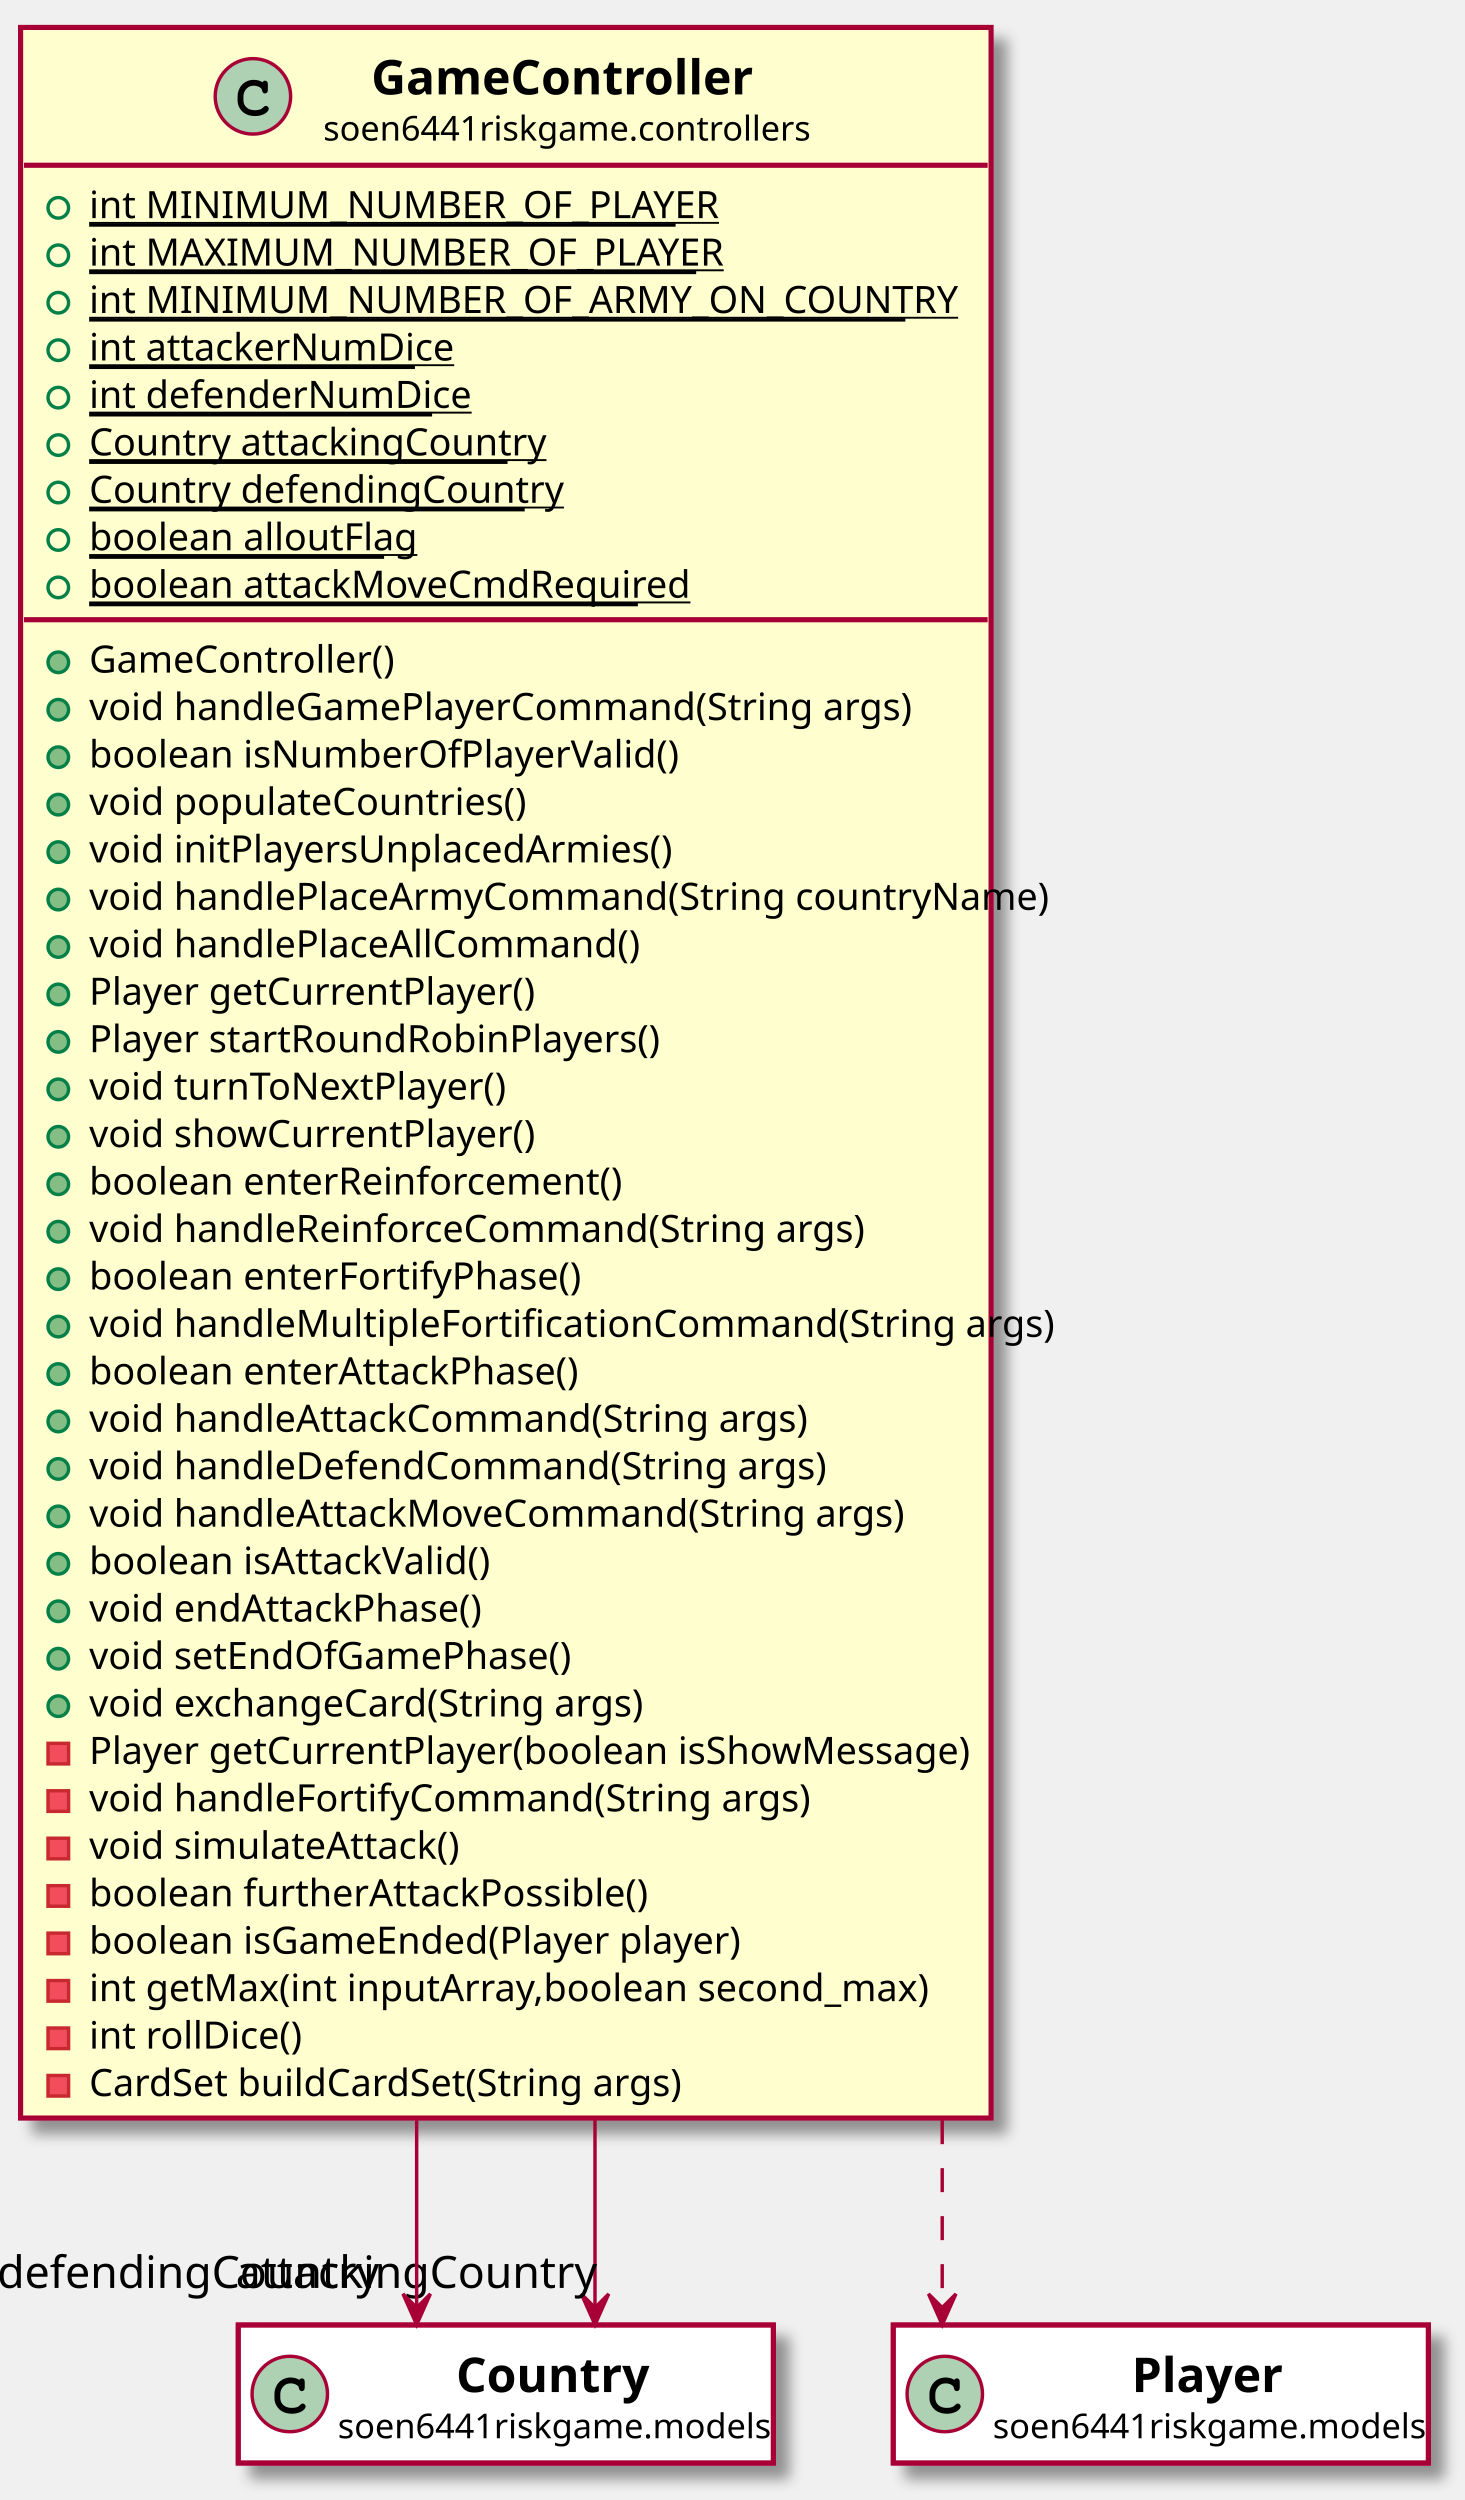
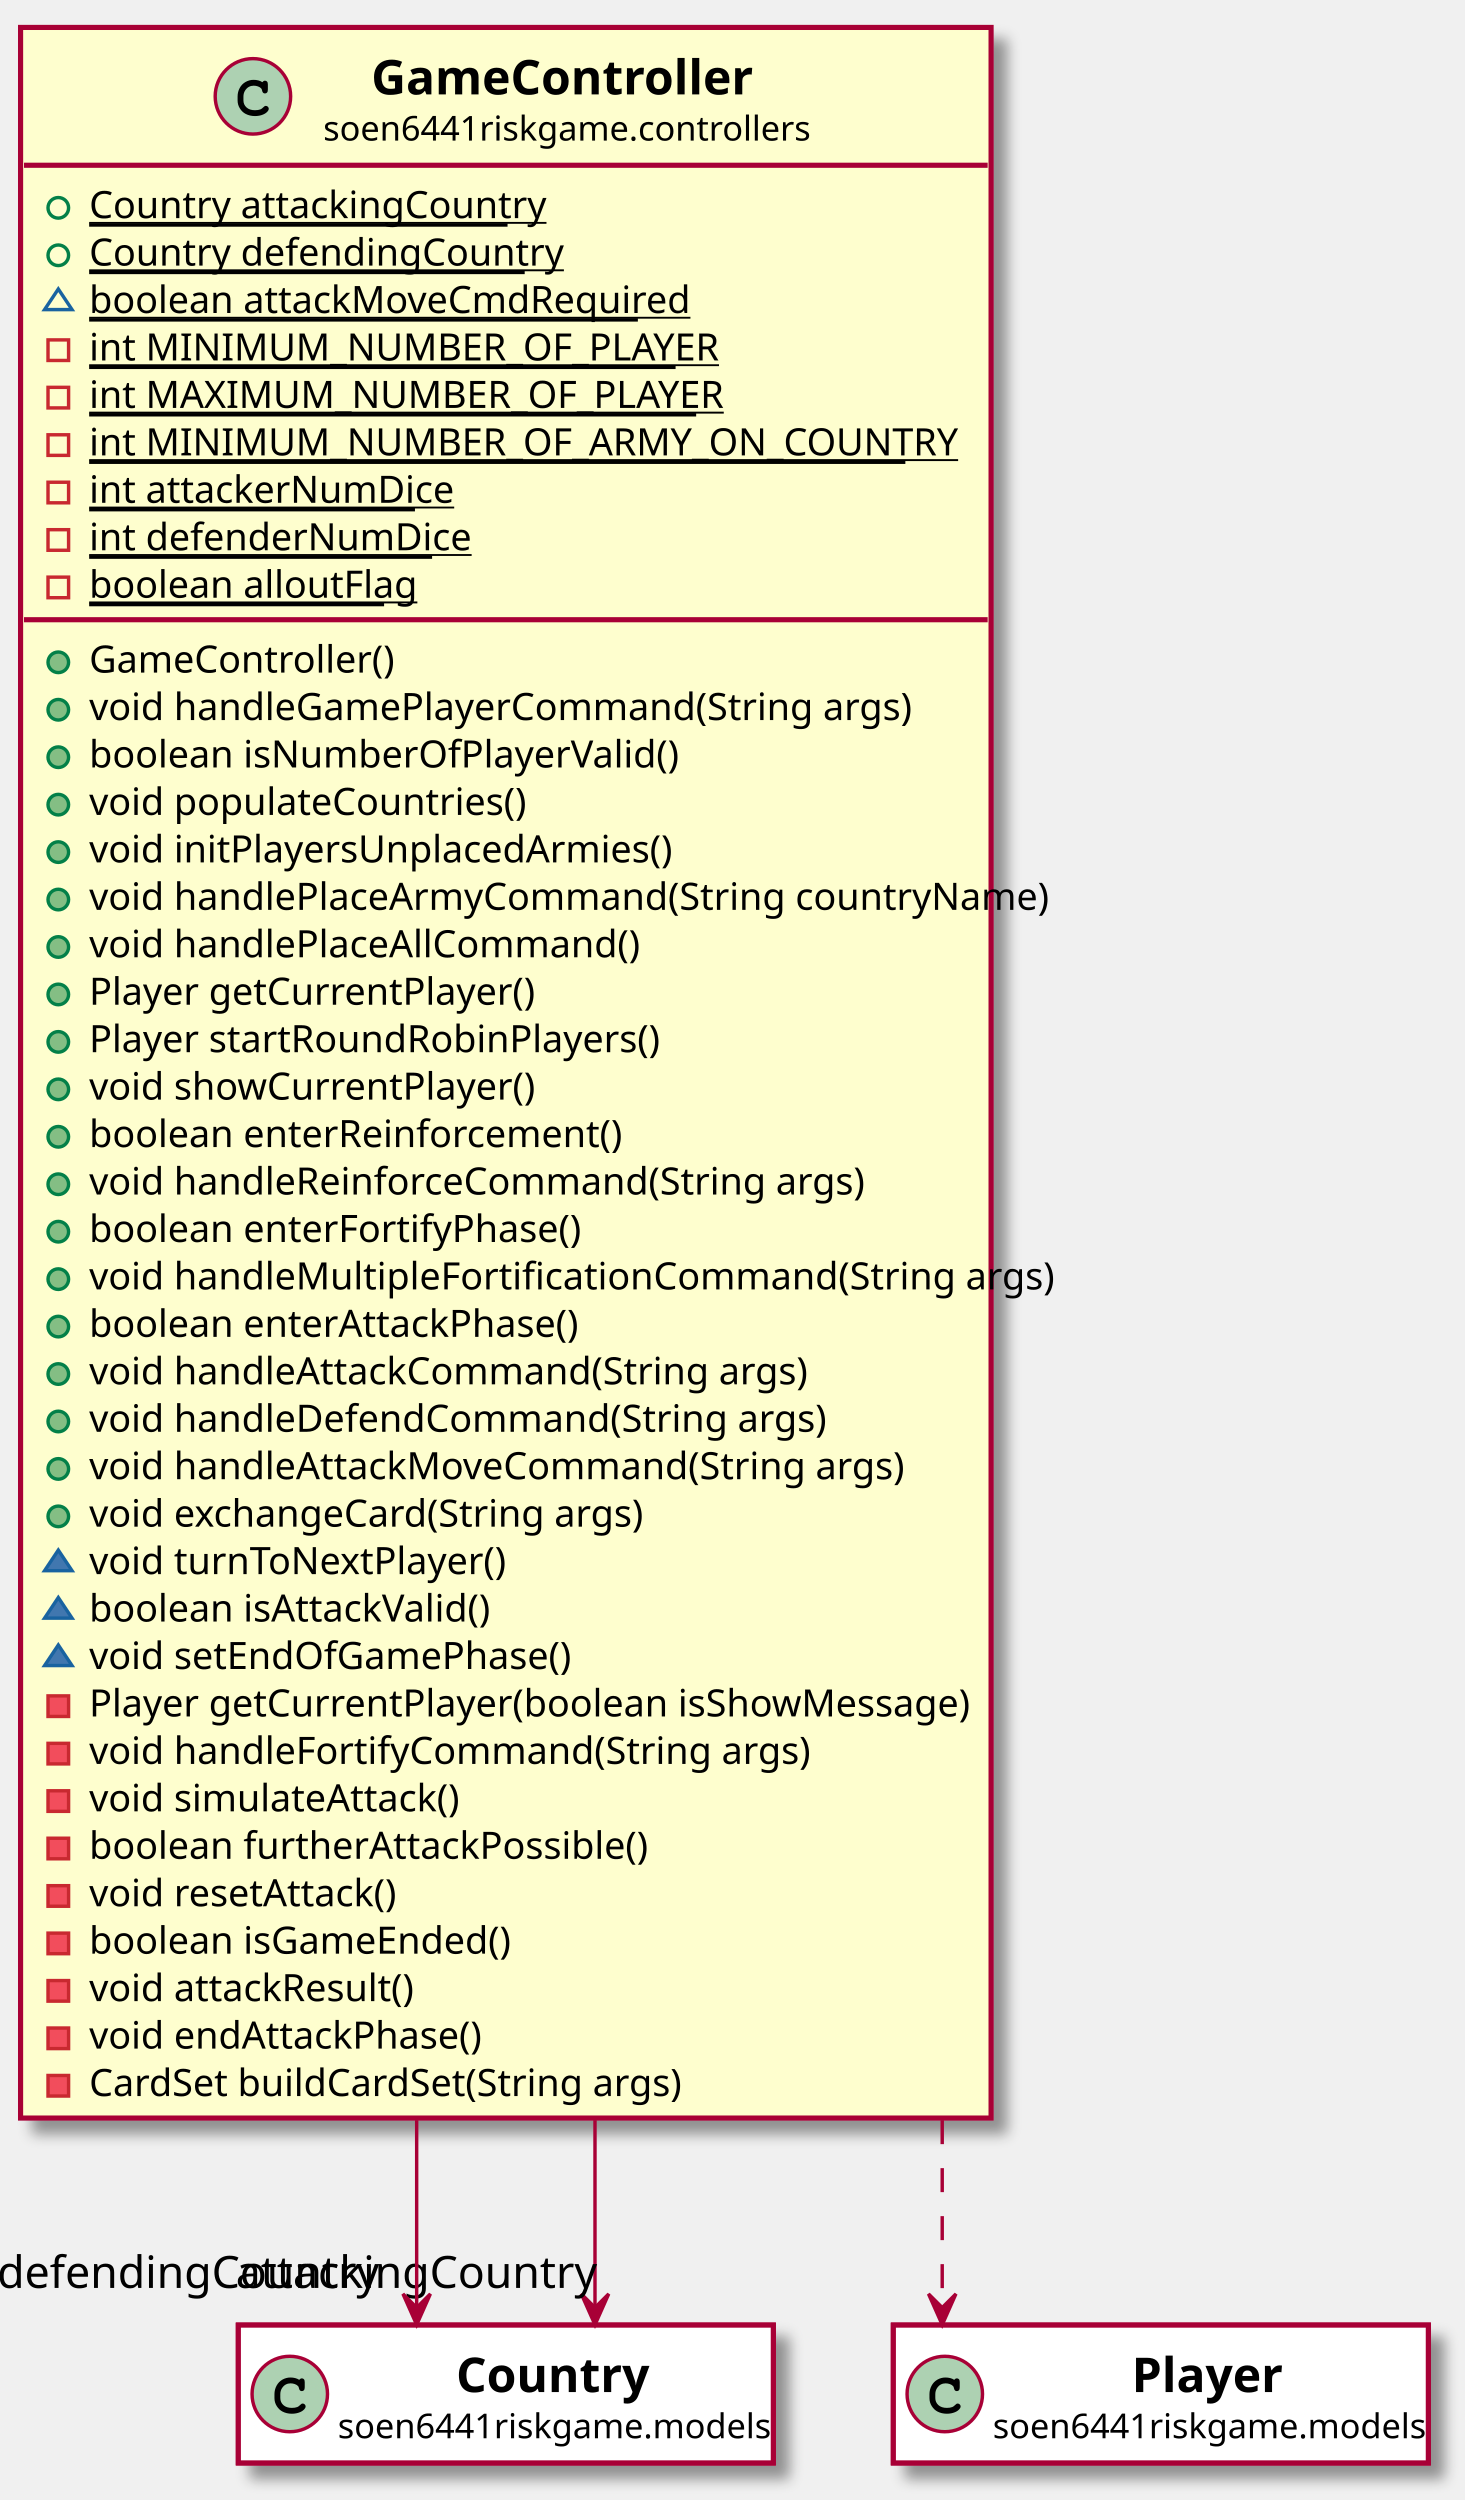
<svg xmlns="http://www.w3.org/2000/svg" xmlns:xlink="http://www.w3.org/1999/xlink" contentScriptType="application/ecmascript" contentStyleType="text/css" height="729px" preserveAspectRatio="none" style="width:427px;height:729px;" version="1.1" viewBox="0 0 427 729" width="427px" zoomAndPan="magnify">
  <defs>
-     <filter height="300%" id="f15xtv3xwzz7qy" width="300%" x="-1" y="-1">
+     <filter height="300%" id="f1ldg6fe9u7gt3" width="300%" x="-1" y="-1">
      <feGaussianBlur result="blurOut" stdDeviation="2.0" />
      <feColorMatrix in="blurOut" result="blurOut2" type="matrix" values="0 0 0 0 0 0 0 0 0 0 0 0 0 0 0 0 0 0 .4 0" />
      <feOffset dx="4.0" dy="4.0" in="blurOut2" result="blurOut3" />
      <feBlend in="SourceGraphic" in2="blurOut3" mode="normal" />
    </filter>
  </defs>
  <g>
    <a target="_parent" xlink:actuate="onRequest" xlink:href="../../soen6441riskgame/controllers/GameController.html" xlink:show="new" xlink:title="soen6441riskgame.controllers.GameController" xlink:type="simple">
-       <rect fill="#FEFECE" filter="url(#f15xtv3xwzz7qy)" height="609.625" id="soen6441riskgame.controllers.GameController" style="stroke: #A80036; stroke-width: 1.5;" width="283" x="6" y="8" />
+       <rect fill="#FEFECE" filter="url(#f1ldg6fe9u7gt3)" height="609.625" id="soen6441riskgame.controllers.GameController" style="stroke: #A80036; stroke-width: 1.5;" width="283" x="6" y="8" />
      <ellipse cx="73.75" cy="28.094" fill="#ADD1B2" rx="11" ry="11" style="stroke: #A80036; stroke-width: 1.0;" />
      <path d="M76.516,23.969 Q76.672,23.75 76.859,23.641 Q77.047,23.531 77.266,23.531 Q77.641,23.531 77.875,23.789 Q78.109,24.047 78.109,24.656 L78.109,26.109 Q78.109,26.719 77.875,26.984 Q77.641,27.25 77.266,27.25 Q76.922,27.25 76.719,27.047 Q76.516,26.859 76.406,26.344 Q76.359,25.984 76.172,25.797 Q75.844,25.422 75.234,25.203 Q74.625,24.984 74,24.984 Q73.234,24.984 72.602,25.312 Q71.969,25.641 71.477,26.391 Q70.984,27.141 70.984,28.172 L70.984,29.266 Q70.984,30.5 71.875,31.32 Q72.766,32.141 74.359,32.141 Q75.297,32.141 75.953,31.891 Q76.344,31.734 76.766,31.297 Q77.031,31.031 77.18,30.953 Q77.328,30.875 77.531,30.875 Q77.859,30.875 78.117,31.133 Q78.375,31.391 78.375,31.734 Q78.375,32.078 78.031,32.484 Q77.531,33.062 76.734,33.391 Q75.656,33.844 74.359,33.844 Q72.844,33.844 71.641,33.219 Q70.656,32.719 69.969,31.648 Q69.281,30.578 69.281,29.297 L69.281,28.141 Q69.281,26.812 69.898,25.664 Q70.516,24.516 71.609,23.898 Q72.703,23.281 73.938,23.281 Q74.672,23.281 75.32,23.445 Q75.969,23.609 76.516,23.969 Z " />
      <text fill="#000000" font-family="sans-serif" font-size="14" font-weight="bold" lengthAdjust="spacingAndGlyphs" textLength="111" x="108.25" y="27.533">GameController</text>
      <text fill="#000000" font-family="sans-serif" font-size="10" lengthAdjust="spacingAndGlyphs" textLength="139" x="94.25" y="40.99">soen6441riskgame.controllers</text>
      <line style="stroke: #A80036; stroke-width: 1.5;" x1="7" x2="288" y1="48.188" y2="48.188" />
      <ellipse cx="17" cy="60.605" fill="none" rx="3" ry="3" style="stroke: #038048; stroke-width: 1.0;" />
-       <text fill="#000000" font-family="sans-serif" font-size="11" lengthAdjust="spacingAndGlyphs" text-decoration="underline" textLength="171" x="26" y="63.606">int MINIMUM_NUMBER_OF_PLAYER</text>
-       <line style="stroke: #000000; stroke-width: 1.0;" x1="26" x2="197" y1="65.606" y2="65.606" />
+       <text fill="#000000" font-family="sans-serif" font-size="11" lengthAdjust="spacingAndGlyphs" text-decoration="underline" textLength="122" x="26" y="63.606">Country attackingCountry</text>
+       <line style="stroke: #000000; stroke-width: 1.0;" x1="26" x2="148" y1="65.606" y2="65.606" />
      <ellipse cx="17" cy="74.441" fill="none" rx="3" ry="3" style="stroke: #038048; stroke-width: 1.0;" />
-       <text fill="#000000" font-family="sans-serif" font-size="11" lengthAdjust="spacingAndGlyphs" text-decoration="underline" textLength="177" x="26" y="77.442">int MAXIMUM_NUMBER_OF_PLAYER</text>
-       <line style="stroke: #000000; stroke-width: 1.0;" x1="26" x2="203" y1="79.442" y2="79.442" />
-       <ellipse cx="17" cy="88.277" fill="none" rx="3" ry="3" style="stroke: #038048; stroke-width: 1.0;" />
-       <text fill="#000000" font-family="sans-serif" font-size="11" lengthAdjust="spacingAndGlyphs" text-decoration="underline" textLength="238" x="26" y="91.278">int MINIMUM_NUMBER_OF_ARMY_ON_COUNTRY</text>
-       <line style="stroke: #000000; stroke-width: 1.0;" x1="26" x2="264" y1="93.278" y2="93.278" />
-       <ellipse cx="17" cy="102.113" fill="none" rx="3" ry="3" style="stroke: #038048; stroke-width: 1.0;" />
-       <text fill="#000000" font-family="sans-serif" font-size="11" lengthAdjust="spacingAndGlyphs" text-decoration="underline" textLength="95" x="26" y="105.114">int attackerNumDice</text>
-       <line style="stroke: #000000; stroke-width: 1.0;" x1="26" x2="121" y1="107.114" y2="107.114" />
-       <ellipse cx="17" cy="115.949" fill="none" rx="3" ry="3" style="stroke: #038048; stroke-width: 1.0;" />
-       <text fill="#000000" font-family="sans-serif" font-size="11" lengthAdjust="spacingAndGlyphs" text-decoration="underline" textLength="100" x="26" y="118.95">int defenderNumDice</text>
-       <line style="stroke: #000000; stroke-width: 1.0;" x1="26" x2="126" y1="120.95" y2="120.95" />
-       <ellipse cx="17" cy="129.785" fill="none" rx="3" ry="3" style="stroke: #038048; stroke-width: 1.0;" />
-       <text fill="#000000" font-family="sans-serif" font-size="11" lengthAdjust="spacingAndGlyphs" text-decoration="underline" textLength="122" x="26" y="132.786">Country attackingCountry</text>
-       <line style="stroke: #000000; stroke-width: 1.0;" x1="26" x2="148" y1="134.786" y2="134.786" />
-       <ellipse cx="17" cy="143.621" fill="none" rx="3" ry="3" style="stroke: #038048; stroke-width: 1.0;" />
-       <text fill="#000000" font-family="sans-serif" font-size="11" lengthAdjust="spacingAndGlyphs" text-decoration="underline" textLength="127" x="26" y="146.622">Country defendingCountry</text>
-       <line style="stroke: #000000; stroke-width: 1.0;" x1="26" x2="153" y1="148.622" y2="148.622" />
-       <ellipse cx="17" cy="157.457" fill="none" rx="3" ry="3" style="stroke: #038048; stroke-width: 1.0;" />
-       <text fill="#000000" font-family="sans-serif" font-size="11" lengthAdjust="spacingAndGlyphs" text-decoration="underline" textLength="86" x="26" y="160.458">boolean alloutFlag</text>
-       <line style="stroke: #000000; stroke-width: 1.0;" x1="26" x2="112" y1="162.458" y2="162.458" />
-       <ellipse cx="17" cy="171.293" fill="none" rx="3" ry="3" style="stroke: #038048; stroke-width: 1.0;" />
-       <text fill="#000000" font-family="sans-serif" font-size="11" lengthAdjust="spacingAndGlyphs" text-decoration="underline" textLength="160" x="26" y="174.294">boolean attackMoveCmdRequired</text>
-       <line style="stroke: #000000; stroke-width: 1.0;" x1="26" x2="186" y1="176.294" y2="176.294" />
+       <text fill="#000000" font-family="sans-serif" font-size="11" lengthAdjust="spacingAndGlyphs" text-decoration="underline" textLength="127" x="26" y="77.442">Country defendingCountry</text>
+       <line style="stroke: #000000; stroke-width: 1.0;" x1="26" x2="153" y1="79.442" y2="79.442" />
+       <polygon fill="none" points="17,84.277,13,90.277,21,90.277" style="stroke: #1963A0; stroke-width: 1.0;" />
+       <text fill="#000000" font-family="sans-serif" font-size="11" lengthAdjust="spacingAndGlyphs" text-decoration="underline" textLength="160" x="26" y="91.278">boolean attackMoveCmdRequired</text>
+       <line style="stroke: #000000; stroke-width: 1.0;" x1="26" x2="186" y1="93.278" y2="93.278" />
+       <rect fill="none" height="6" style="stroke: #C82930; stroke-width: 1.0;" width="6" x="14" y="99.113" />
+       <text fill="#000000" font-family="sans-serif" font-size="11" lengthAdjust="spacingAndGlyphs" text-decoration="underline" textLength="171" x="26" y="105.114">int MINIMUM_NUMBER_OF_PLAYER</text>
+       <line style="stroke: #000000; stroke-width: 1.0;" x1="26" x2="197" y1="107.114" y2="107.114" />
+       <rect fill="none" height="6" style="stroke: #C82930; stroke-width: 1.0;" width="6" x="14" y="112.949" />
+       <text fill="#000000" font-family="sans-serif" font-size="11" lengthAdjust="spacingAndGlyphs" text-decoration="underline" textLength="177" x="26" y="118.95">int MAXIMUM_NUMBER_OF_PLAYER</text>
+       <line style="stroke: #000000; stroke-width: 1.0;" x1="26" x2="203" y1="120.95" y2="120.95" />
+       <rect fill="none" height="6" style="stroke: #C82930; stroke-width: 1.0;" width="6" x="14" y="126.785" />
+       <text fill="#000000" font-family="sans-serif" font-size="11" lengthAdjust="spacingAndGlyphs" text-decoration="underline" textLength="238" x="26" y="132.786">int MINIMUM_NUMBER_OF_ARMY_ON_COUNTRY</text>
+       <line style="stroke: #000000; stroke-width: 1.0;" x1="26" x2="264" y1="134.786" y2="134.786" />
+       <rect fill="none" height="6" style="stroke: #C82930; stroke-width: 1.0;" width="6" x="14" y="140.621" />
+       <text fill="#000000" font-family="sans-serif" font-size="11" lengthAdjust="spacingAndGlyphs" text-decoration="underline" textLength="95" x="26" y="146.622">int attackerNumDice</text>
+       <line style="stroke: #000000; stroke-width: 1.0;" x1="26" x2="121" y1="148.622" y2="148.622" />
+       <rect fill="none" height="6" style="stroke: #C82930; stroke-width: 1.0;" width="6" x="14" y="154.457" />
+       <text fill="#000000" font-family="sans-serif" font-size="11" lengthAdjust="spacingAndGlyphs" text-decoration="underline" textLength="100" x="26" y="160.458">int defenderNumDice</text>
+       <line style="stroke: #000000; stroke-width: 1.0;" x1="26" x2="126" y1="162.458" y2="162.458" />
+       <rect fill="none" height="6" style="stroke: #C82930; stroke-width: 1.0;" width="6" x="14" y="168.293" />
+       <text fill="#000000" font-family="sans-serif" font-size="11" lengthAdjust="spacingAndGlyphs" text-decoration="underline" textLength="86" x="26" y="174.294">boolean alloutFlag</text>
+       <line style="stroke: #000000; stroke-width: 1.0;" x1="26" x2="112" y1="176.294" y2="176.294" />
      <line style="stroke: #A80036; stroke-width: 1.5;" x1="7" x2="288" y1="180.711" y2="180.711" />
      <ellipse cx="17" cy="193.129" fill="#84BE84" rx="3" ry="3" style="stroke: #038048; stroke-width: 1.0;" />
      <text fill="#000000" font-family="sans-serif" font-size="11" lengthAdjust="spacingAndGlyphs" textLength="82" x="26" y="196.13">GameController()</text>
      <ellipse cx="17" cy="206.965" fill="#84BE84" rx="3" ry="3" style="stroke: #038048; stroke-width: 1.0;" />
      <text fill="#000000" font-family="sans-serif" font-size="11" lengthAdjust="spacingAndGlyphs" textLength="221" x="26" y="209.966">void handleGamePlayerCommand(String args)</text>
      <ellipse cx="17" cy="220.801" fill="#84BE84" rx="3" ry="3" style="stroke: #038048; stroke-width: 1.0;" />
      <text fill="#000000" font-family="sans-serif" font-size="11" lengthAdjust="spacingAndGlyphs" textLength="160" x="26" y="223.802">boolean isNumberOfPlayerValid()</text>
      <ellipse cx="17" cy="234.637" fill="#84BE84" rx="3" ry="3" style="stroke: #038048; stroke-width: 1.0;" />
      <text fill="#000000" font-family="sans-serif" font-size="11" lengthAdjust="spacingAndGlyphs" textLength="118" x="26" y="237.638">void populateCountries()</text>
      <ellipse cx="17" cy="248.473" fill="#84BE84" rx="3" ry="3" style="stroke: #038048; stroke-width: 1.0;" />
      <text fill="#000000" font-family="sans-serif" font-size="11" lengthAdjust="spacingAndGlyphs" textLength="159" x="26" y="251.474">void initPlayersUnplacedArmies()</text>
      <ellipse cx="17" cy="262.309" fill="#84BE84" rx="3" ry="3" style="stroke: #038048; stroke-width: 1.0;" />
      <text fill="#000000" font-family="sans-serif" font-size="11" lengthAdjust="spacingAndGlyphs" textLength="257" x="26" y="265.31">void handlePlaceArmyCommand(String countryName)</text>
      <ellipse cx="17" cy="276.144" fill="#84BE84" rx="3" ry="3" style="stroke: #038048; stroke-width: 1.0;" />
      <text fill="#000000" font-family="sans-serif" font-size="11" lengthAdjust="spacingAndGlyphs" textLength="148" x="26" y="279.146">void handlePlaceAllCommand()</text>
      <ellipse cx="17" cy="289.981" fill="#84BE84" rx="3" ry="3" style="stroke: #038048; stroke-width: 1.0;" />
      <text fill="#000000" font-family="sans-serif" font-size="11" lengthAdjust="spacingAndGlyphs" textLength="122" x="26" y="292.981">Player getCurrentPlayer()</text>
      <ellipse cx="17" cy="303.816" fill="#84BE84" rx="3" ry="3" style="stroke: #038048; stroke-width: 1.0;" />
      <text fill="#000000" font-family="sans-serif" font-size="11" lengthAdjust="spacingAndGlyphs" textLength="157" x="26" y="306.817">Player startRoundRobinPlayers()</text>
      <ellipse cx="17" cy="317.652" fill="#84BE84" rx="3" ry="3" style="stroke: #038048; stroke-width: 1.0;" />
-       <text fill="#000000" font-family="sans-serif" font-size="11" lengthAdjust="spacingAndGlyphs" textLength="114" x="26" y="320.653">void turnToNextPlayer()</text>
+       <text fill="#000000" font-family="sans-serif" font-size="11" lengthAdjust="spacingAndGlyphs" textLength="125" x="26" y="320.653">void showCurrentPlayer()</text>
      <ellipse cx="17" cy="331.488" fill="#84BE84" rx="3" ry="3" style="stroke: #038048; stroke-width: 1.0;" />
-       <text fill="#000000" font-family="sans-serif" font-size="11" lengthAdjust="spacingAndGlyphs" textLength="125" x="26" y="334.489">void showCurrentPlayer()</text>
+       <text fill="#000000" font-family="sans-serif" font-size="11" lengthAdjust="spacingAndGlyphs" textLength="144" x="26" y="334.489">boolean enterReinforcement()</text>
      <ellipse cx="17" cy="345.324" fill="#84BE84" rx="3" ry="3" style="stroke: #038048; stroke-width: 1.0;" />
-       <text fill="#000000" font-family="sans-serif" font-size="11" lengthAdjust="spacingAndGlyphs" textLength="144" x="26" y="348.325">boolean enterReinforcement()</text>
+       <text fill="#000000" font-family="sans-serif" font-size="11" lengthAdjust="spacingAndGlyphs" textLength="210" x="26" y="348.325">void handleReinforceCommand(String args)</text>
      <ellipse cx="17" cy="359.16" fill="#84BE84" rx="3" ry="3" style="stroke: #038048; stroke-width: 1.0;" />
-       <text fill="#000000" font-family="sans-serif" font-size="11" lengthAdjust="spacingAndGlyphs" textLength="210" x="26" y="362.161">void handleReinforceCommand(String args)</text>
+       <text fill="#000000" font-family="sans-serif" font-size="11" lengthAdjust="spacingAndGlyphs" textLength="135" x="26" y="362.161">boolean enterFortifyPhase()</text>
      <ellipse cx="17" cy="372.996" fill="#84BE84" rx="3" ry="3" style="stroke: #038048; stroke-width: 1.0;" />
-       <text fill="#000000" font-family="sans-serif" font-size="11" lengthAdjust="spacingAndGlyphs" textLength="135" x="26" y="375.997">boolean enterFortifyPhase()</text>
+       <text fill="#000000" font-family="sans-serif" font-size="11" lengthAdjust="spacingAndGlyphs" textLength="254" x="26" y="375.997">void handleMultipleFortificationCommand(String args)</text>
      <ellipse cx="17" cy="386.832" fill="#84BE84" rx="3" ry="3" style="stroke: #038048; stroke-width: 1.0;" />
-       <text fill="#000000" font-family="sans-serif" font-size="11" lengthAdjust="spacingAndGlyphs" textLength="254" x="26" y="389.833">void handleMultipleFortificationCommand(String args)</text>
+       <text fill="#000000" font-family="sans-serif" font-size="11" lengthAdjust="spacingAndGlyphs" textLength="135" x="26" y="389.833">boolean enterAttackPhase()</text>
      <ellipse cx="17" cy="400.668" fill="#84BE84" rx="3" ry="3" style="stroke: #038048; stroke-width: 1.0;" />
-       <text fill="#000000" font-family="sans-serif" font-size="11" lengthAdjust="spacingAndGlyphs" textLength="135" x="26" y="403.669">boolean enterAttackPhase()</text>
+       <text fill="#000000" font-family="sans-serif" font-size="11" lengthAdjust="spacingAndGlyphs" textLength="194" x="26" y="403.669">void handleAttackCommand(String args)</text>
      <ellipse cx="17" cy="414.504" fill="#84BE84" rx="3" ry="3" style="stroke: #038048; stroke-width: 1.0;" />
-       <text fill="#000000" font-family="sans-serif" font-size="11" lengthAdjust="spacingAndGlyphs" textLength="194" x="26" y="417.505">void handleAttackCommand(String args)</text>
+       <text fill="#000000" font-family="sans-serif" font-size="11" lengthAdjust="spacingAndGlyphs" textLength="198" x="26" y="417.505">void handleDefendCommand(String args)</text>
      <ellipse cx="17" cy="428.34" fill="#84BE84" rx="3" ry="3" style="stroke: #038048; stroke-width: 1.0;" />
-       <text fill="#000000" font-family="sans-serif" font-size="11" lengthAdjust="spacingAndGlyphs" textLength="198" x="26" y="431.341">void handleDefendCommand(String args)</text>
+       <text fill="#000000" font-family="sans-serif" font-size="11" lengthAdjust="spacingAndGlyphs" textLength="220" x="26" y="431.341">void handleAttackMoveCommand(String args)</text>
      <ellipse cx="17" cy="442.176" fill="#84BE84" rx="3" ry="3" style="stroke: #038048; stroke-width: 1.0;" />
-       <text fill="#000000" font-family="sans-serif" font-size="11" lengthAdjust="spacingAndGlyphs" textLength="220" x="26" y="445.177">void handleAttackMoveCommand(String args)</text>
-       <ellipse cx="17" cy="456.012" fill="#84BE84" rx="3" ry="3" style="stroke: #038048; stroke-width: 1.0;" />
-       <text fill="#000000" font-family="sans-serif" font-size="11" lengthAdjust="spacingAndGlyphs" textLength="112" x="26" y="459.013">boolean isAttackValid()</text>
-       <ellipse cx="17" cy="469.848" fill="#84BE84" rx="3" ry="3" style="stroke: #038048; stroke-width: 1.0;" />
-       <text fill="#000000" font-family="sans-serif" font-size="11" lengthAdjust="spacingAndGlyphs" textLength="110" x="26" y="472.849">void endAttackPhase()</text>
-       <ellipse cx="17" cy="483.684" fill="#84BE84" rx="3" ry="3" style="stroke: #038048; stroke-width: 1.0;" />
+       <text fill="#000000" font-family="sans-serif" font-size="11" lengthAdjust="spacingAndGlyphs" textLength="155" x="26" y="445.177">void exchangeCard(String args)</text>
+       <polygon fill="#4177AF" points="17,452.012,13,458.012,21,458.012" style="stroke: #1963A0; stroke-width: 1.0;" />
+       <text fill="#000000" font-family="sans-serif" font-size="11" lengthAdjust="spacingAndGlyphs" textLength="114" x="26" y="459.013">void turnToNextPlayer()</text>
+       <polygon fill="#4177AF" points="17,465.848,13,471.848,21,471.848" style="stroke: #1963A0; stroke-width: 1.0;" />
+       <text fill="#000000" font-family="sans-serif" font-size="11" lengthAdjust="spacingAndGlyphs" textLength="112" x="26" y="472.849">boolean isAttackValid()</text>
+       <polygon fill="#4177AF" points="17,479.684,13,485.684,21,485.684" style="stroke: #1963A0; stroke-width: 1.0;" />
      <text fill="#000000" font-family="sans-serif" font-size="11" lengthAdjust="spacingAndGlyphs" textLength="134" x="26" y="486.685">void setEndOfGamePhase()</text>
-       <ellipse cx="17" cy="497.519" fill="#84BE84" rx="3" ry="3" style="stroke: #038048; stroke-width: 1.0;" />
-       <text fill="#000000" font-family="sans-serif" font-size="11" lengthAdjust="spacingAndGlyphs" textLength="155" x="26" y="500.521">void exchangeCard(String args)</text>
+       <rect fill="#F24D5C" height="6" style="stroke: #C82930; stroke-width: 1.0;" width="6" x="14" y="494.519" />
+       <text fill="#000000" font-family="sans-serif" font-size="11" lengthAdjust="spacingAndGlyphs" textLength="244" x="26" y="500.521">Player getCurrentPlayer(boolean isShowMessage)</text>
      <rect fill="#F24D5C" height="6" style="stroke: #C82930; stroke-width: 1.0;" width="6" x="14" y="508.356" />
-       <text fill="#000000" font-family="sans-serif" font-size="11" lengthAdjust="spacingAndGlyphs" textLength="244" x="26" y="514.356">Player getCurrentPlayer(boolean isShowMessage)</text>
+       <text fill="#000000" font-family="sans-serif" font-size="11" lengthAdjust="spacingAndGlyphs" textLength="194" x="26" y="514.356">void handleFortifyCommand(String args)</text>
      <rect fill="#F24D5C" height="6" style="stroke: #C82930; stroke-width: 1.0;" width="6" x="14" y="522.191" />
-       <text fill="#000000" font-family="sans-serif" font-size="11" lengthAdjust="spacingAndGlyphs" textLength="194" x="26" y="528.192">void handleFortifyCommand(String args)</text>
+       <text fill="#000000" font-family="sans-serif" font-size="11" lengthAdjust="spacingAndGlyphs" textLength="101" x="26" y="528.192">void simulateAttack()</text>
      <rect fill="#F24D5C" height="6" style="stroke: #C82930; stroke-width: 1.0;" width="6" x="14" y="536.027" />
-       <text fill="#000000" font-family="sans-serif" font-size="11" lengthAdjust="spacingAndGlyphs" textLength="101" x="26" y="542.028">void simulateAttack()</text>
+       <text fill="#000000" font-family="sans-serif" font-size="11" lengthAdjust="spacingAndGlyphs" textLength="153" x="26" y="542.028">boolean furtherAttackPossible()</text>
      <rect fill="#F24D5C" height="6" style="stroke: #C82930; stroke-width: 1.0;" width="6" x="14" y="549.863" />
-       <text fill="#000000" font-family="sans-serif" font-size="11" lengthAdjust="spacingAndGlyphs" textLength="153" x="26" y="555.864">boolean furtherAttackPossible()</text>
+       <text fill="#000000" font-family="sans-serif" font-size="11" lengthAdjust="spacingAndGlyphs" textLength="87" x="26" y="555.864">void resetAttack()</text>
      <rect fill="#F24D5C" height="6" style="stroke: #C82930; stroke-width: 1.0;" width="6" x="14" y="563.699" />
-       <text fill="#000000" font-family="sans-serif" font-size="11" lengthAdjust="spacingAndGlyphs" textLength="178" x="26" y="569.7">boolean isGameEnded(Player player)</text>
+       <text fill="#000000" font-family="sans-serif" font-size="11" lengthAdjust="spacingAndGlyphs" textLength="115" x="26" y="569.7">boolean isGameEnded()</text>
      <rect fill="#F24D5C" height="6" style="stroke: #C82930; stroke-width: 1.0;" width="6" x="14" y="577.535" />
-       <text fill="#000000" font-family="sans-serif" font-size="11" lengthAdjust="spacingAndGlyphs" textLength="228" x="26" y="583.536">int getMax(int inputArray,boolean second_max)</text>
+       <text fill="#000000" font-family="sans-serif" font-size="11" lengthAdjust="spacingAndGlyphs" textLength="90" x="26" y="583.536">void attackResult()</text>
      <rect fill="#F24D5C" height="6" style="stroke: #C82930; stroke-width: 1.0;" width="6" x="14" y="591.371" />
-       <text fill="#000000" font-family="sans-serif" font-size="11" lengthAdjust="spacingAndGlyphs" textLength="57" x="26" y="597.372">int rollDice()</text>
+       <text fill="#000000" font-family="sans-serif" font-size="11" lengthAdjust="spacingAndGlyphs" textLength="110" x="26" y="597.372">void endAttackPhase()</text>
      <rect fill="#F24D5C" height="6" style="stroke: #C82930; stroke-width: 1.0;" width="6" x="14" y="605.207" />
      <text fill="#000000" font-family="sans-serif" font-size="11" lengthAdjust="spacingAndGlyphs" textLength="164" x="26" y="611.208">CardSet buildCardSet(String args)</text>
    </a>
    <a target="_parent" xlink:actuate="onRequest" xlink:href="../../soen6441riskgame/models/Country.html" xlink:show="new" xlink:title="soen6441riskgame.models.Country" xlink:type="simple">
-       <rect fill="#FFFFFF" filter="url(#f15xtv3xwzz7qy)" height="40.188" id="soen6441riskgame.models.Country" style="stroke: #A80036; stroke-width: 1.5;" width="156" x="69.5" y="678" />
+       <rect fill="#FFFFFF" filter="url(#f1ldg6fe9u7gt3)" height="40.188" id="soen6441riskgame.models.Country" style="stroke: #A80036; stroke-width: 1.5;" width="156" x="69.5" y="678" />
      <rect fill="#FFFFFF" height="40.188" style="stroke: #A80036; stroke-width: 1.5;" width="156" x="69.5" y="678" />
      <ellipse cx="84.5" cy="698.094" fill="#ADD1B2" rx="11" ry="11" style="stroke: #A80036; stroke-width: 1.0;" />
      <path d="M87.266,693.969 Q87.422,693.75 87.609,693.641 Q87.797,693.531 88.016,693.531 Q88.391,693.531 88.625,693.789 Q88.859,694.047 88.859,694.656 L88.859,696.109 Q88.859,696.719 88.625,696.984 Q88.391,697.25 88.016,697.25 Q87.672,697.25 87.469,697.047 Q87.266,696.859 87.156,696.344 Q87.109,695.984 86.922,695.797 Q86.594,695.422 85.984,695.203 Q85.375,694.984 84.75,694.984 Q83.984,694.984 83.352,695.312 Q82.719,695.641 82.227,696.391 Q81.734,697.141 81.734,698.172 L81.734,699.266 Q81.734,700.5 82.625,701.32 Q83.516,702.141 85.109,702.141 Q86.047,702.141 86.703,701.891 Q87.094,701.734 87.516,701.297 Q87.781,701.031 87.93,700.953 Q88.078,700.875 88.281,700.875 Q88.609,700.875 88.867,701.133 Q89.125,701.391 89.125,701.734 Q89.125,702.078 88.781,702.484 Q88.281,703.062 87.484,703.391 Q86.406,703.844 85.109,703.844 Q83.594,703.844 82.391,703.219 Q81.406,702.719 80.719,701.648 Q80.031,700.578 80.031,699.297 L80.031,698.141 Q80.031,696.812 80.648,695.664 Q81.266,694.516 82.359,693.898 Q83.453,693.281 84.688,693.281 Q85.422,693.281 86.07,693.445 Q86.719,693.609 87.266,693.969 Z " />
      <text fill="#000000" font-family="sans-serif" font-size="14" font-weight="bold" lengthAdjust="spacingAndGlyphs" textLength="55" x="133" y="697.533">Country</text>
      <text fill="#000000" font-family="sans-serif" font-size="10" lengthAdjust="spacingAndGlyphs" textLength="124" x="98.5" y="710.99">soen6441riskgame.models</text>
    </a>
    <a target="_parent" xlink:actuate="onRequest" xlink:href="../../soen6441riskgame/models/Player.html" xlink:show="new" xlink:title="soen6441riskgame.models.Player" xlink:type="simple">
-       <rect fill="#FFFFFF" filter="url(#f15xtv3xwzz7qy)" height="40.188" id="soen6441riskgame.models.Player" style="stroke: #A80036; stroke-width: 1.5;" width="156" x="260.5" y="678" />
+       <rect fill="#FFFFFF" filter="url(#f1ldg6fe9u7gt3)" height="40.188" id="soen6441riskgame.models.Player" style="stroke: #A80036; stroke-width: 1.5;" width="156" x="260.5" y="678" />
      <rect fill="#FFFFFF" height="40.188" style="stroke: #A80036; stroke-width: 1.5;" width="156" x="260.5" y="678" />
      <ellipse cx="275.5" cy="698.094" fill="#ADD1B2" rx="11" ry="11" style="stroke: #A80036; stroke-width: 1.0;" />
      <path d="M278.266,693.969 Q278.422,693.75 278.609,693.641 Q278.797,693.531 279.016,693.531 Q279.391,693.531 279.625,693.789 Q279.859,694.047 279.859,694.656 L279.859,696.109 Q279.859,696.719 279.625,696.984 Q279.391,697.25 279.016,697.25 Q278.672,697.25 278.469,697.047 Q278.266,696.859 278.156,696.344 Q278.109,695.984 277.922,695.797 Q277.594,695.422 276.984,695.203 Q276.375,694.984 275.75,694.984 Q274.984,694.984 274.352,695.312 Q273.719,695.641 273.227,696.391 Q272.734,697.141 272.734,698.172 L272.734,699.266 Q272.734,700.5 273.625,701.32 Q274.516,702.141 276.109,702.141 Q277.047,702.141 277.703,701.891 Q278.094,701.734 278.516,701.297 Q278.781,701.031 278.93,700.953 Q279.078,700.875 279.281,700.875 Q279.609,700.875 279.867,701.133 Q280.125,701.391 280.125,701.734 Q280.125,702.078 279.781,702.484 Q279.281,703.062 278.484,703.391 Q277.406,703.844 276.109,703.844 Q274.594,703.844 273.391,703.219 Q272.406,702.719 271.719,701.648 Q271.031,700.578 271.031,699.297 L271.031,698.141 Q271.031,696.812 271.648,695.664 Q272.266,694.516 273.359,693.898 Q274.453,693.281 275.688,693.281 Q276.422,693.281 277.07,693.445 Q277.719,693.609 278.266,693.969 Z " />
      <text fill="#000000" font-family="sans-serif" font-size="14" font-weight="bold" lengthAdjust="spacingAndGlyphs" textLength="43" x="330" y="697.533">Player</text>
      <text fill="#000000" font-family="sans-serif" font-size="10" lengthAdjust="spacingAndGlyphs" textLength="124" x="289.5" y="710.99">soen6441riskgame.models</text>
    </a>
    <path d="M173.5,618.228 C173.5,618.228 173.5,672.898 173.5,672.898 " fill="none" id="soen6441riskgame.controllers.GameController-soen6441riskgame.models.Country" style="stroke: #A80036; stroke-width: 1.0;" />
    <polygon fill="#A80036" points="173.5,677.898,177.5,668.898,173.5,672.898,169.5,668.898,173.5,677.898" style="stroke: #A80036; stroke-width: 1.0;" />
    <text fill="#000000" font-family="sans-serif" font-size="13" lengthAdjust="spacingAndGlyphs" textLength="98" x="68.744" y="667.162">attackingCountry</text>
    <path d="M121.5,618.228 C121.5,618.228 121.5,672.898 121.5,672.898 " fill="none" id="soen6441riskgame.controllers.GameController-soen6441riskgame.models.Country" style="stroke: #A80036; stroke-width: 1.0;" />
    <polygon fill="#A80036" points="121.5,677.898,125.5,668.898,121.5,672.898,117.5,668.898,121.5,677.898" style="stroke: #A80036; stroke-width: 1.0;" />
    <text fill="#000000" font-family="sans-serif" font-size="13" lengthAdjust="spacingAndGlyphs" textLength="100" x="-0.825" y="667.162">defendingCountry</text>
    <path d="M274.75,618.228 C274.75,618.228 274.75,672.898 274.75,672.898 " fill="none" id="soen6441riskgame.controllers.GameController-soen6441riskgame.models.Player" style="stroke: #A80036; stroke-width: 1.0; stroke-dasharray: 7.0,7.0;" />
    <polygon fill="#A80036" points="274.75,677.898,278.75,668.898,274.75,672.898,270.75,668.898,274.75,677.898" style="stroke: #A80036; stroke-width: 1.0;" />
  </g>
</svg>
